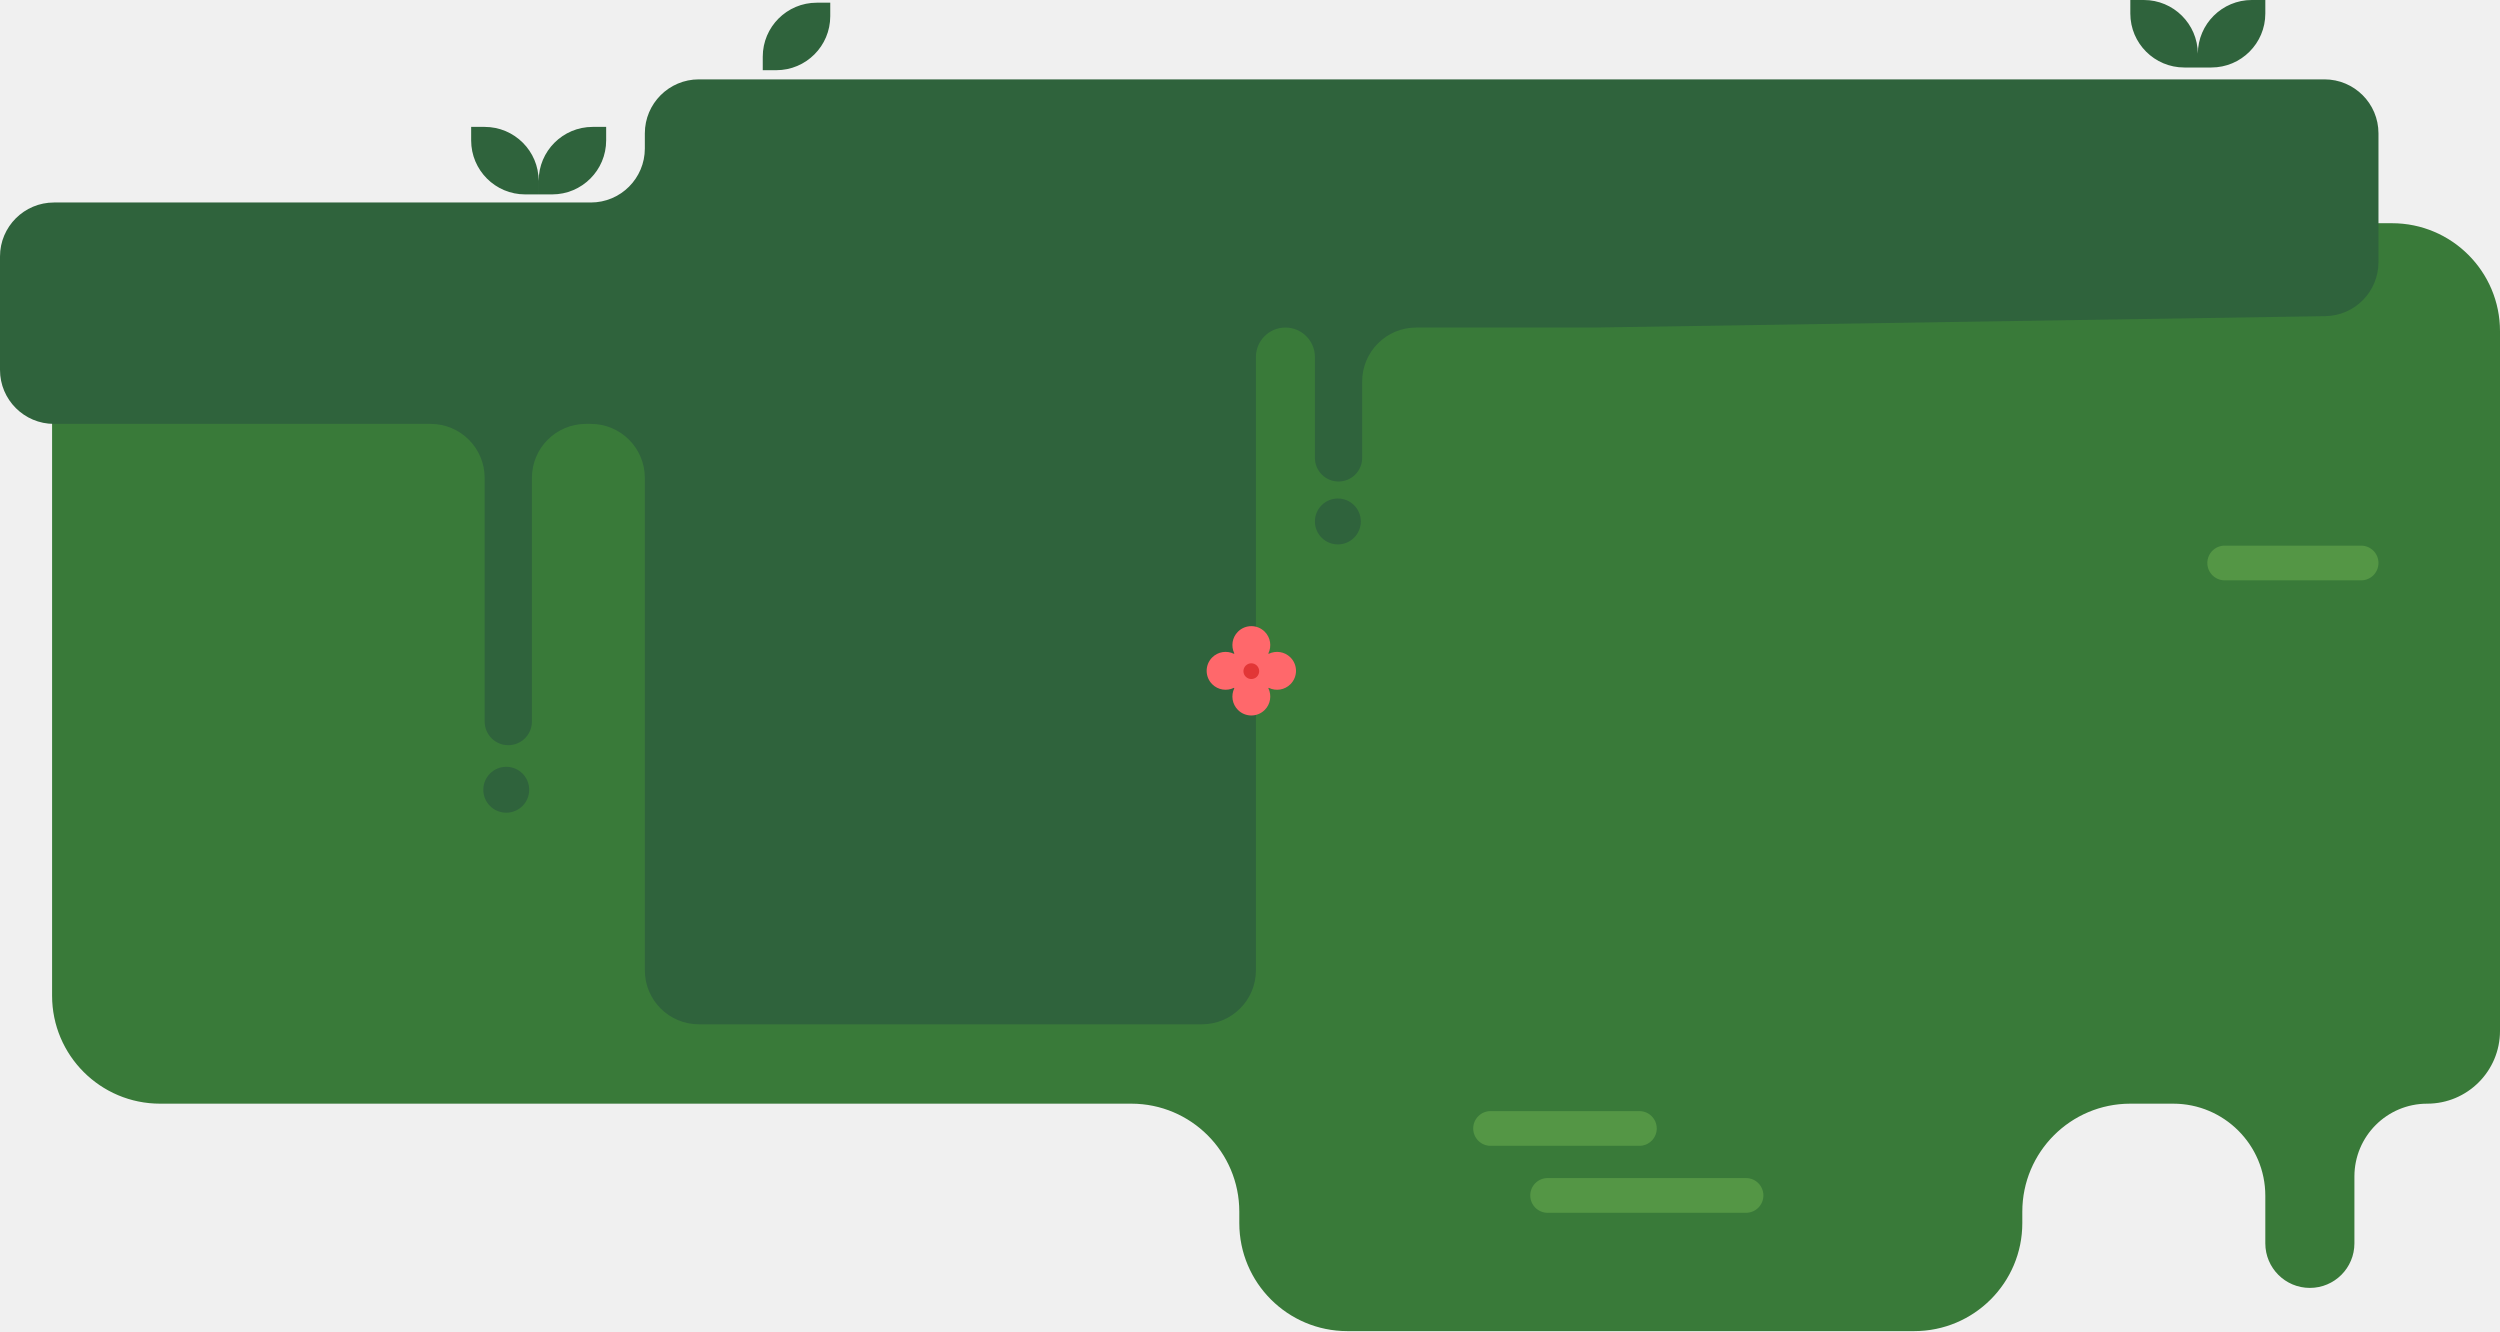
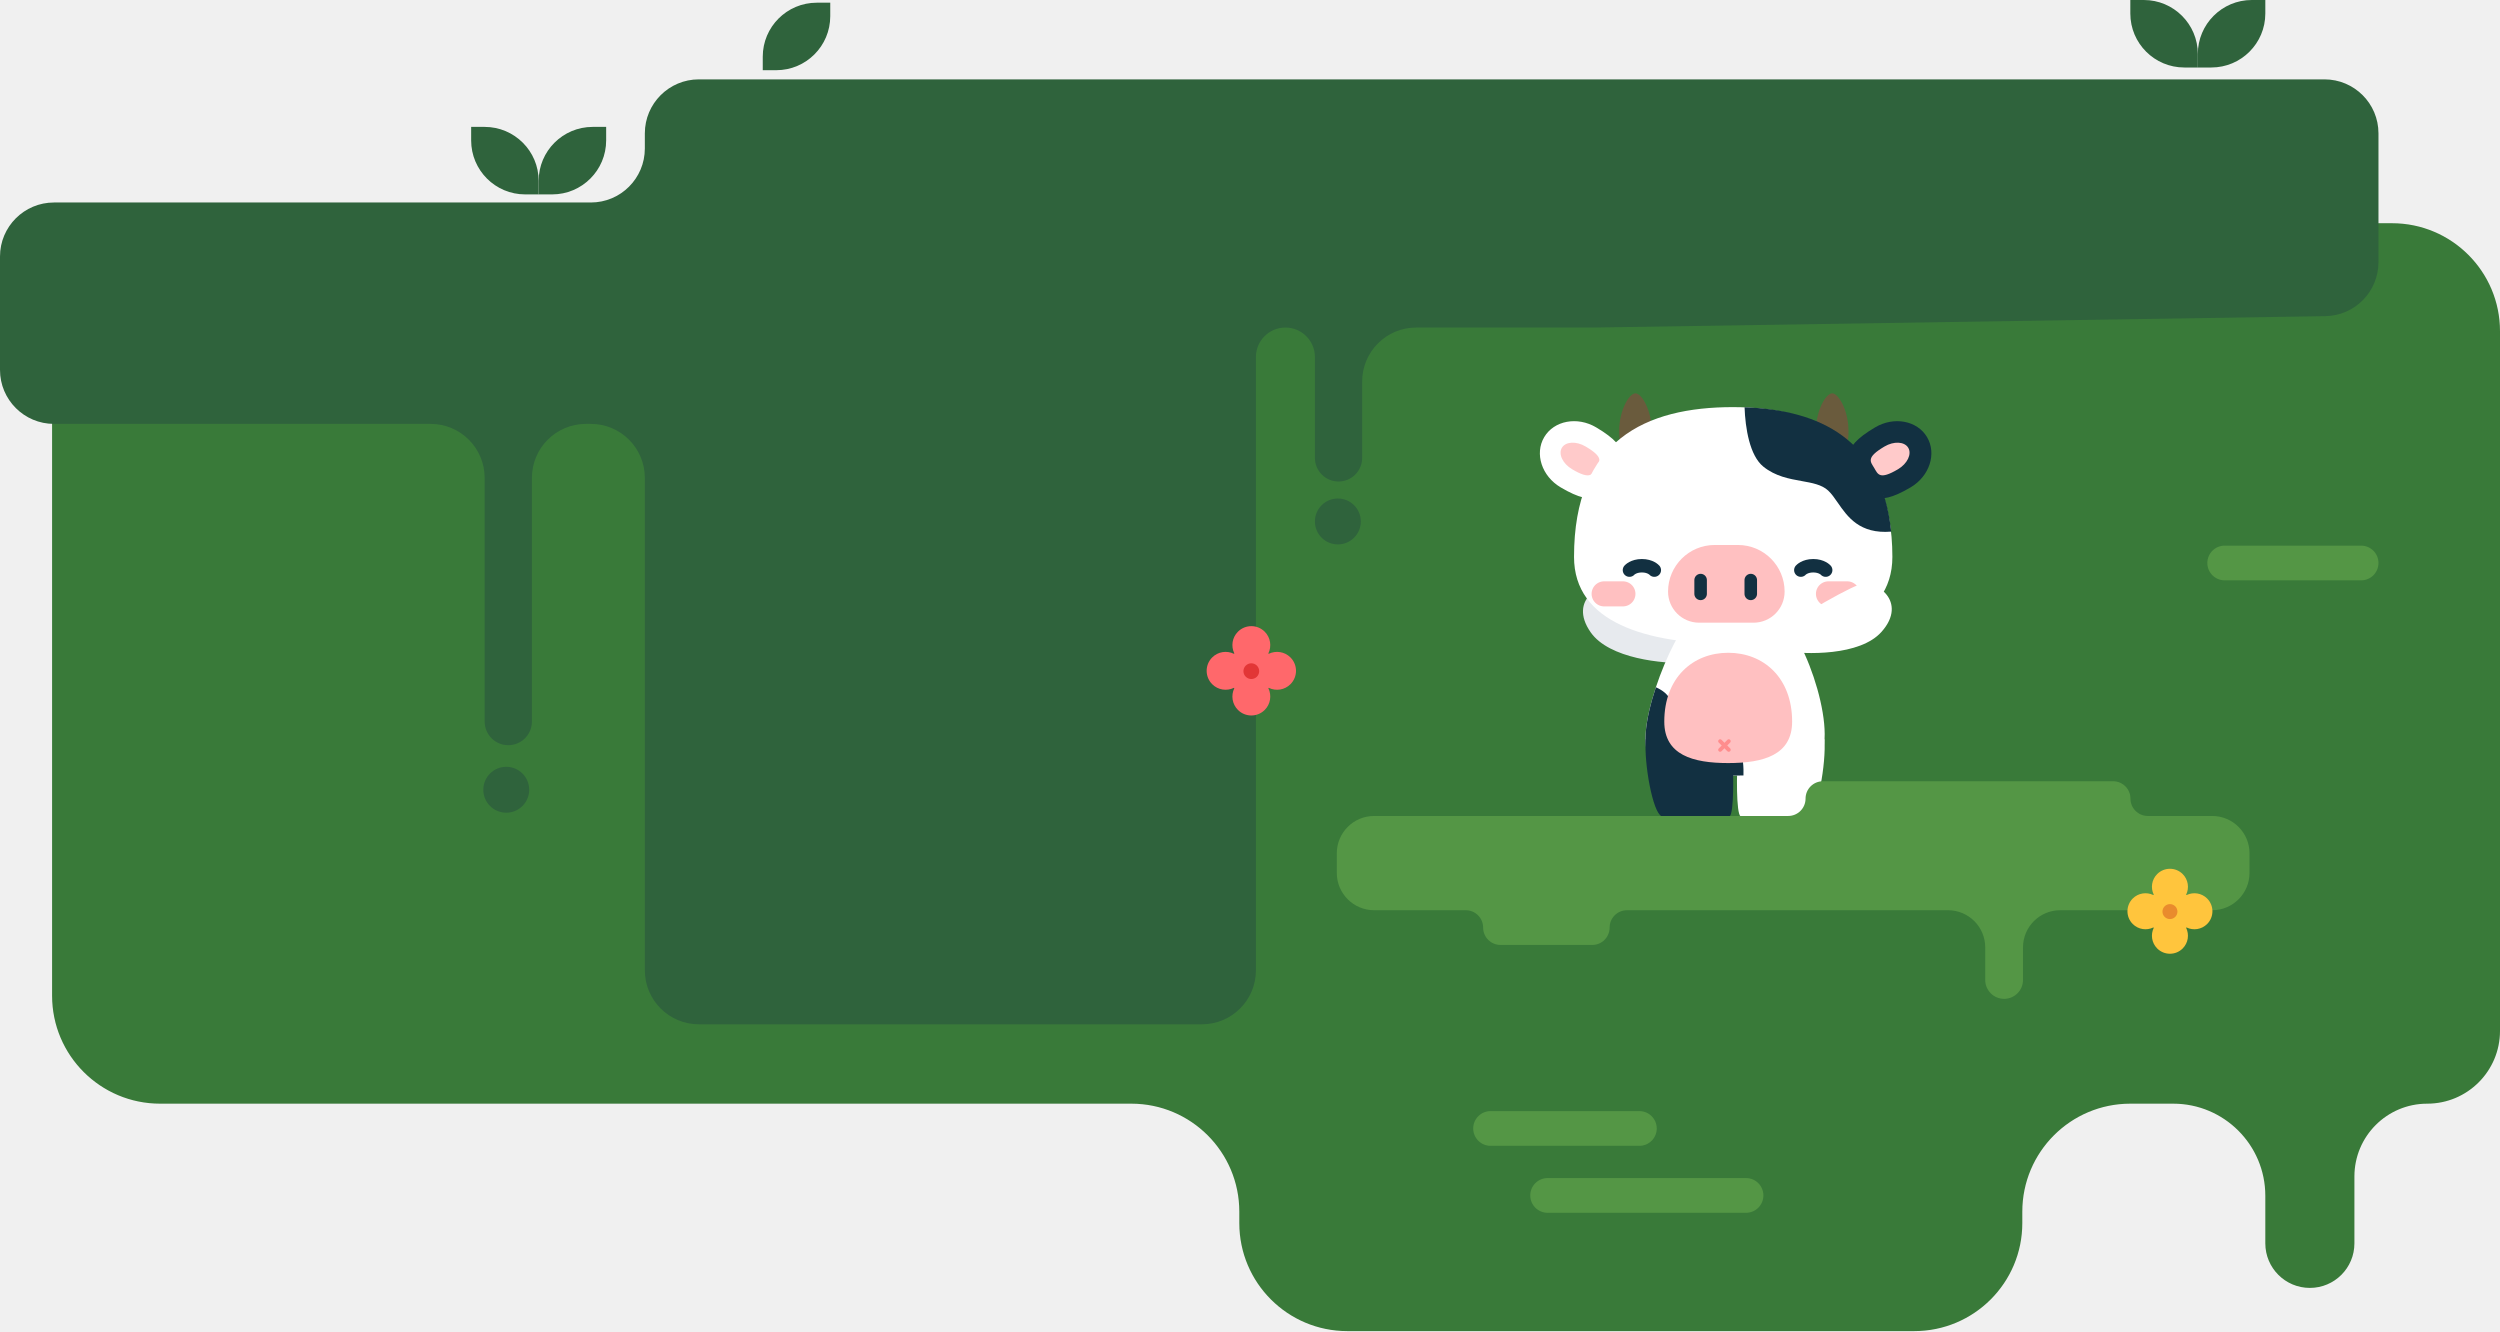
<svg xmlns="http://www.w3.org/2000/svg" width="1008" height="537" viewBox="0 0 1008 537" fill="none">
  <path fill-rule="evenodd" clip-rule="evenodd" d="M1008 133.547C1008 109.497 988.503 90.001 964.453 90.001H64.545C40.495 90.001 20.999 109.497 20.999 133.547V401.455C20.999 425.505 40.495 445.001 64.545 445.001H456.141C480.191 445.001 499.687 464.497 499.687 488.547V493.156C499.687 517.206 519.183 536.702 543.233 536.702H771.849C795.899 536.702 815.396 517.206 815.396 493.156V488.547C815.396 464.497 834.892 445.001 858.942 445.001H876.233C896.746 445.001 913.375 461.63 913.375 482.143V501.322C913.375 511.242 921.417 519.285 931.338 519.285V519.285C941.258 519.285 949.3 511.242 949.3 501.322V474.35C949.3 458.141 962.44 445.001 978.65 445.001V445.001C994.859 445.001 1008 431.861 1008 415.652V133.547Z" fill="#397A39" />
+   <path fill-rule="evenodd" clip-rule="evenodd" d="M959 53.773C959 41.749 949.252 32.001 937.227 32.001H281.773C269.748 32.001 260 41.749 260 53.773V59.874C260 71.898 250.252 81.647 238.227 81.647H21.773C9.748 81.647 0 91.395 0 103.42V149.143C0 161.168 9.748 170.916 21.773 170.916H173.64C185.665 170.916 195.413 180.664 195.413 192.689V290.939C195.413 296.2 199.677 300.465 204.938 300.465V300.465C210.199 300.465 214.464 296.2 214.464 290.939V192.689C214.464 180.664 224.212 170.916 236.237 170.916H238.227C250.252 170.916 260 180.664 260 192.689V391.227C260 403.252 269.748 413 281.773 413H484.614C496.639 413 506.387 403.252 506.387 391.227V143.962C506.387 137.394 511.711 132.069 518.279 132.069V132.069C524.847 132.069 530.172 137.394 530.172 143.962V184.62C530.172 189.881 534.437 194.146 539.698 194.146V194.146C544.958 194.146 549.223 189.881 549.223 184.62V153.842C549.223 141.817 558.971 132.069 570.996 132.069H642.605L937.566 127.474C949.457 127.289 959 117.596 959 105.703V53.773Z" fill="#2F633C" />
+   <path d="M189.968 51.166L195.411 51.166C207.436 51.166 217.184 60.915 217.184 72.939L217.184 78.383L211.741 78.383C199.716 78.383 189.968 68.635 189.968 56.61L189.968 51.166Z" fill="#2F633C" />
+   <path d="M858.946 0L864.389 9.51727e-07C876.414 3.05423e-06 886.162 9.748 886.162 21.773L886.162 27.216L880.719 27.216C868.694 27.216 858.946 17.468 858.946 5.443L858.946 0Z" fill="#2F633C" />
+   <path d="M244.403 51.166L244.403 56.61C244.403 68.635 234.655 78.383 222.63 78.383L217.187 78.383L217.187 72.939C217.187 60.915 226.935 51.166 238.96 51.166L244.403 51.166Z" fill="#2F633C" />
+   <path d="M913.378 0L913.378 5.443C913.378 17.468 903.629 27.216 891.605 27.216L886.161 27.216L886.161 21.773C886.161 9.748 895.909 -7.63557e-07 907.934 -2.37932e-07L913.378 0Z" fill="#2F633C" />
+   <path d="M334.758 1.089L334.758 6.532C334.758 18.557 325.01 28.305 312.985 28.305L307.542 28.305L307.542 22.862C307.542 10.837 317.29 1.089 329.315 1.089L334.758 1.089Z" fill="#2F633C" />
+   <path fill-rule="evenodd" clip-rule="evenodd" d="M497.485 263.599C497.592 263.651 497.714 263.53 497.662 263.422C496.287 260.578 496.779 257.059 499.139 254.699C502.121 251.718 506.955 251.718 509.936 254.699C512.296 257.059 512.788 260.578 511.413 263.422C511.361 263.53 511.483 263.651 511.59 263.599C514.434 262.223 517.954 262.716 520.314 265.075C523.296 268.057 523.296 272.891 520.314 275.873C517.954 278.233 514.434 278.725 511.59 277.349C511.483 277.297 511.361 277.419 511.413 277.526C512.788 280.37 512.296 283.889 509.936 286.249C506.955 289.23 502.121 289.23 499.139 286.249C496.779 283.889 496.287 280.37 497.662 277.526C497.714 277.419 497.592 277.297 497.485 277.349C494.641 278.725 491.121 278.233 488.761 275.873C485.779 272.891 485.779 268.057 488.761 265.075C491.121 262.716 494.641 262.223 497.485 263.599Z" fill="#FF686B" />
+   <circle cx="504.529" cy="270.615" r="3.173" transform="rotate(45 504.529 270.615)" fill="#E23636" />
  <rect width="69" height="14" rx="7" transform="matrix(-1 0 0 1 959 220)" fill="#549645" />
-   <path fill-rule="evenodd" clip-rule="evenodd" d="M661 448C664.866 448 668 451.134 668 455C668 458.866 664.866 462 661 462H601C597.134 462 594 458.866 594 455C594 451.134 597.134 448 601 448H661ZM704 475C707.866 475 711 478.134 711 482C711 485.866 707.866 489 704 489H624C620.134 489 617 485.866 617 482C617 478.134 620.134 475 624 475H704Z" fill="#549645" />
-   <path fill-rule="evenodd" clip-rule="evenodd" d="M858.946 0H864.389C876.367 3.04214e-06 886.085 9.671 886.162 21.63C886.239 9.671 895.957 0 907.934 0H913.378V5.443C913.378 17.468 903.629 27.216 891.605 27.216L886.162 27.216H880.719C868.694 27.216 858.946 17.468 858.946 5.443V0ZM937.227 32.001C949.252 32.001 959 41.749 959 53.773V105.703C959 117.596 949.457 127.289 937.566 127.474L642.605 132.069H570.996C558.971 132.069 549.223 141.818 549.223 153.842V184.62C549.223 189.881 544.958 194.146 539.698 194.146C534.437 194.146 530.172 189.881 530.172 184.62V143.962C530.172 137.394 524.847 132.069 518.279 132.069C511.711 132.069 506.387 137.394 506.387 143.962V391.227C506.387 403.252 496.639 413 484.614 413H281.773C269.748 413 260 403.252 260 391.227V192.689C260 180.664 250.252 170.916 238.227 170.916H236.237C224.212 170.916 214.464 180.664 214.464 192.689V290.939C214.464 296.2 210.199 300.465 204.938 300.465C199.677 300.465 195.413 296.2 195.413 290.939V192.689C195.413 180.664 185.665 170.916 173.64 170.916H21.773C9.748 170.916 0 161.168 0 149.143V103.42C0 91.395 9.748 81.647 21.773 81.647H238.227C250.252 81.647 260 71.898 260 59.874V53.773C260 41.749 269.748 32.001 281.773 32.001H937.227ZM195.411 51.166H189.968V56.61C189.968 68.635 199.716 78.383 211.741 78.383L217.184 78.383V72.939C217.184 60.915 207.436 51.166 195.411 51.166ZM244.403 56.61V51.166H238.96C226.935 51.166 217.187 60.915 217.187 72.939V78.383H222.63C234.655 78.383 244.403 68.635 244.403 56.61ZM334.758 6.532V1.089L329.315 1.089C317.29 1.089 307.542 10.837 307.542 22.862V28.305L312.985 28.305C325.01 28.305 334.758 18.557 334.758 6.532ZM213.377 318.429C213.377 323.54 209.234 327.683 204.124 327.683C199.013 327.683 194.87 323.54 194.87 318.429C194.87 313.319 199.013 309.176 204.124 309.176C209.234 309.176 213.377 313.319 213.377 318.429ZM539.425 219.507C544.536 219.507 548.679 215.364 548.679 210.254C548.679 205.143 544.536 201 539.425 201C534.315 201 530.172 205.143 530.172 210.254C530.172 215.364 534.315 219.507 539.425 219.507Z" fill="#2F633C" />
-   <path fill-rule="evenodd" clip-rule="evenodd" d="M497.485 263.599C497.592 263.651 497.714 263.53 497.662 263.422C496.287 260.578 496.779 257.059 499.139 254.699C502.12 251.718 506.955 251.718 509.936 254.699C512.296 257.059 512.788 260.578 511.413 263.422C511.361 263.53 511.483 263.651 511.59 263.599C514.434 262.223 517.954 262.716 520.314 265.075C523.296 268.057 523.296 272.891 520.314 275.873C517.954 278.233 514.434 278.725 511.59 277.349C511.483 277.297 511.361 277.419 511.413 277.526C512.788 280.37 512.296 283.889 509.936 286.249C506.955 289.23 502.12 289.23 499.139 286.249C496.779 283.889 496.287 280.37 497.662 277.526C497.714 277.419 497.592 277.297 497.485 277.349C494.641 278.725 491.121 278.233 488.761 275.873C485.779 272.891 485.779 268.057 488.761 265.075C491.121 262.716 494.641 262.223 497.485 263.599Z" fill="#FF686B" />
-   <circle cx="504.529" cy="270.615" r="3.173" transform="rotate(45 504.529 270.615)" fill="#E23636" />
+   <rect width="74" height="14" rx="7" transform="matrix(-1 0 0 1 668 448)" fill="#549645" />
+   <rect width="94" height="14" rx="7" transform="matrix(-1 0 0 1 711 475)" fill="#549645" />
+   <circle cx="204.124" cy="318.429" r="9.254" fill="#2F633C" />
+   <circle cx="539.425" cy="210.254" r="9.254" fill="#2F633C" />
+   <g clip-path="url(#clip0_962_140)">
+     <path d="M643.56 172.312C658.858 181.365 654.132 185.879 650.179 192.558C646.227 199.237 644.234 205.368 629.246 196.498C621.637 191.995 618.673 182.931 622.626 176.252C626.579 169.573 635.951 167.809 643.56 172.312Z" fill="white" />
+     <path d="M665.98 173.86C665.98 182.292 663.039 182.342 659.411 182.342C655.783 182.342 652.841 182.292 652.841 173.86C652.841 165.427 656.868 158.591 659.411 158.591C661.954 158.591 665.98 165.427 665.98 173.86Z" fill="#6A5B3D" />
+     <path d="M745.32 173.86C745.32 182.292 742.378 182.342 738.75 182.342C735.122 182.342 732.181 182.292 732.181 173.86C732.181 165.427 736.207 158.591 738.75 158.591C741.293 158.591 745.32 165.427 745.32 173.86Z" fill="#6A5B3D" />
+     <path d="M756.054 172.312C740.756 181.365 745.482 185.879 749.435 192.558C753.387 199.237 755.38 205.368 770.368 196.498C777.977 191.995 780.941 182.931 776.988 176.252C773.035 169.573 763.663 167.809 756.054 172.312Z" fill="#123041" />
+     <path d="M759.83 180.03C752.205 184.543 754.179 186.148 755.679 188.682C757.178 191.216 757.79 193.628 765.261 189.207C769.053 186.963 770.911 183.089 769.412 180.555C767.912 178.021 763.622 177.786 759.83 180.03Z" fill="#FFCACA" />
+     <path d="M639.326 180.03C646.951 184.543 644.977 186.148 643.477 188.682C641.978 191.216 641.366 193.628 633.895 189.207C630.103 186.963 628.245 183.089 629.744 180.555C631.244 178.021 635.534 177.786 639.326 180.03Z" fill="#FFCACA" />
+     <path d="M641.358 254.944C648.846 265.645 670.531 267.644 680.437 267.305C681.344 266.647 683.267 264.719 683.705 262.27C684.253 259.209 659.226 240.457 652.707 237.197C646.188 233.936 631.999 241.568 641.358 254.944Z" fill="#E7EAEE" />
+     <path d="M729.187 329.125C732.811 327.643 736.341 307.897 735.625 298.067L700.812 303.623C700.096 311.601 700.049 327.871 701.765 329.125C703.912 330.692 724.657 330.977 729.187 329.125Z" fill="white" />
+     <path d="M731.908 307.254C742.743 300.049 728.096 255.103 717.513 249.442C706.93 243.78 689.717 244.638 682.158 249.442C674.598 254.245 655.918 299.877 666.753 307.254C677.588 314.63 721.073 314.459 731.908 307.254Z" fill="white" />
+     <path fill-rule="evenodd" clip-rule="evenodd" d="M702.963 312.672C703.048 310.013 702.96 304.586 701.11 301.35C698.149 296.17 688.477 292.759 688.477 292.759C684.602 292.17 676.247 289.373 673.822 282.905C672.789 280.152 670.409 278.309 667.657 277.105C663.333 290.123 661.305 303.538 666.761 307.253C672.662 311.27 688.244 313.048 702.963 312.672Z" fill="#123041" />
+     <path d="M669.993 329.125C666.368 327.643 662.839 307.897 663.555 298.067L698.368 303.623C699.083 311.601 699.131 327.871 697.414 329.125C695.268 330.692 674.523 330.977 669.993 329.125Z" fill="#123041" />
+     <path d="M671.042 290.95C671.042 304.431 682.581 307.668 696.814 307.668C711.048 307.668 722.587 304.431 722.587 290.95C722.587 273.229 711.048 263.198 696.814 263.198C682.581 263.198 671.042 273.229 671.042 290.95Z" fill="#FFC0C1" />
+     <path d="M697.032 303.12C696.928 303.121 696.825 303.101 696.729 303.062C696.633 303.023 696.545 302.966 696.471 302.893L692.961 299.362C692.832 299.212 692.764 299.019 692.772 298.821C692.78 298.624 692.862 298.436 693.003 298.297C693.143 298.157 693.331 298.075 693.53 298.067C693.728 298.06 693.923 298.127 694.073 298.256L697.592 301.747C697.666 301.82 697.724 301.907 697.764 302.003C697.804 302.098 697.825 302.201 697.825 302.304C697.825 302.408 697.804 302.51 697.764 302.606C697.724 302.702 697.666 302.788 697.592 302.861C697.521 302.94 697.434 303.003 697.338 303.048C697.242 303.092 697.138 303.117 697.032 303.12Z" fill="#FF8D8D" />
+     <path d="M693.559 303.12C693.456 303.121 693.354 303.101 693.258 303.062C693.163 303.023 693.076 302.966 693.003 302.893C692.93 302.821 692.871 302.734 692.832 302.639C692.792 302.543 692.771 302.441 692.771 302.338C692.771 302.234 692.792 302.132 692.832 302.037C692.871 301.941 692.93 301.855 693.003 301.782L696.486 298.298C696.559 298.225 696.645 298.167 696.741 298.127C696.836 298.087 696.938 298.067 697.042 298.067C697.145 298.067 697.247 298.087 697.343 298.127C697.438 298.167 697.525 298.225 697.597 298.298C697.743 298.445 697.825 298.643 697.825 298.85C697.825 299.057 697.743 299.256 697.597 299.402L694.107 302.893C693.961 303.038 693.764 303.119 693.559 303.12V303.12Z" fill="#FF8D8D" />
+     <path d="M634.649 224.54C634.649 250.915 663.57 259.661 698.722 259.661C733.873 259.661 763.007 250.915 763.007 224.54C763.007 179.569 733.873 164.15 698.722 164.15C663.57 164.15 634.649 177.427 634.649 224.54Z" fill="white" />
+     <path fill-rule="evenodd" clip-rule="evenodd" d="M703.409 164.222C703.704 172.638 705.462 183.676 710.976 188.14C715.825 192.065 721.421 193.065 726.422 193.958C730.696 194.722 734.534 195.408 737.1 197.776C738.463 199.034 739.672 200.78 740.982 202.672C744.928 208.37 749.787 215.387 762.523 214.351C758.756 177.275 733.877 165.254 703.409 164.222Z" fill="#123041" />
+     <path d="M719.555 238.537C719.555 228.154 711.138 219.738 700.756 219.738H691.357C680.974 219.738 672.558 228.154 672.558 238.537V238.537C672.558 245.458 678.169 251.069 685.09 251.069H707.022C713.944 251.069 719.555 245.458 719.555 238.537V238.537Z" fill="#FFC0C1" />
+     <path d="M705.911 233.888V239.447" stroke="#123041" stroke-width="5.053" stroke-linecap="round" />
+     <path d="M685.689 233.888L685.689 239.447" stroke="#123041" stroke-width="5.053" stroke-linecap="round" />
+     <path d="M744.814 239.446H737.234" stroke="#FFC0C1" stroke-width="10.107" stroke-linecap="round" />
+     <path d="M654.365 239.446H646.785" stroke="#FFC0C1" stroke-width="10.107" stroke-linecap="round" />
+     <path d="M758.629 254.761C749.942 264.514 728.172 263.965 718.374 262.471C717.55 261.711 715.865 259.572 715.716 257.088C715.53 253.984 742.576 238.285 749.432 235.809C756.287 233.332 769.487 242.569 758.629 254.761Z" fill="white" />
+     <path d="M667.023 229.875C667.023 229.875 665.481 228.106 662.011 228.106C658.541 228.106 656.999 229.875 656.999 229.875" stroke="#123041" stroke-width="5.419" stroke-linecap="round" />
+     <path d="M736.117 229.875C736.117 229.875 734.575 228.106 731.105 228.106C727.635 228.106 726.092 229.875 726.092 229.875" stroke="#123041" stroke-width="5.419" stroke-linecap="round" />
+   </g>
+   <path fill-rule="evenodd" clip-rule="evenodd" d="M728 322C728 318.134 731.134 315 735 315H852C855.866 315 859 318.134 859 322V322C859 325.866 862.134 329 866 329H891.95C900.262 329 907 335.738 907 344.05V351.95C907 360.262 900.262 367 891.95 367H830.672C822.388 367 815.672 373.716 815.672 382V395.124C815.672 399.328 812.264 402.737 808.059 402.737V402.737C803.855 402.737 800.446 399.328 800.446 395.124V382C800.446 373.716 793.731 367 785.446 367H656C652.134 367 649 370.134 649 374V374C649 377.866 645.866 381 642 381H605C601.134 381 598 377.866 598 374V374C598 370.134 594.866 367 591 367H554.05C545.738 367 539 360.262 539 351.95V344.05C539 335.738 545.738 329 554.05 329H721C724.866 329 728 325.866 728 322V322Z" fill="#549645" />
+   <path fill-rule="evenodd" clip-rule="evenodd" d="M868.213 360.88C868.315 360.929 868.431 360.814 868.381 360.711C867.074 358.007 867.542 354.66 869.786 352.416C872.622 349.58 877.22 349.58 880.056 352.416C882.3 354.66 882.768 358.007 881.461 360.711C881.412 360.814 881.527 360.929 881.629 360.88C884.334 359.572 887.682 360.04 889.926 362.284C892.762 365.12 892.762 369.718 889.926 372.554C887.682 374.798 884.333 375.266 881.628 373.958C881.526 373.908 881.41 374.024 881.46 374.126C882.768 376.831 882.3 380.179 880.056 382.424C877.22 385.26 872.622 385.26 869.786 382.424C867.542 380.179 867.074 376.831 868.382 374.126C868.432 374.024 868.316 373.908 868.214 373.958C865.509 375.266 862.161 374.798 859.916 372.554C857.08 369.718 857.08 365.12 859.916 362.284C862.16 360.04 865.508 359.572 868.213 360.88Z" fill="#FFC53D" />
+   <circle cx="874.922" cy="367.552" r="3.018" transform="rotate(45 874.922 367.552)" fill="#E98B2D" />
+   <defs>
+     <clipPath id="clip0_962_140">
+       <rect width="159.184" height="189" fill="white" transform="translate(620 150)" />
+     </clipPath>
+   </defs>
</svg>
